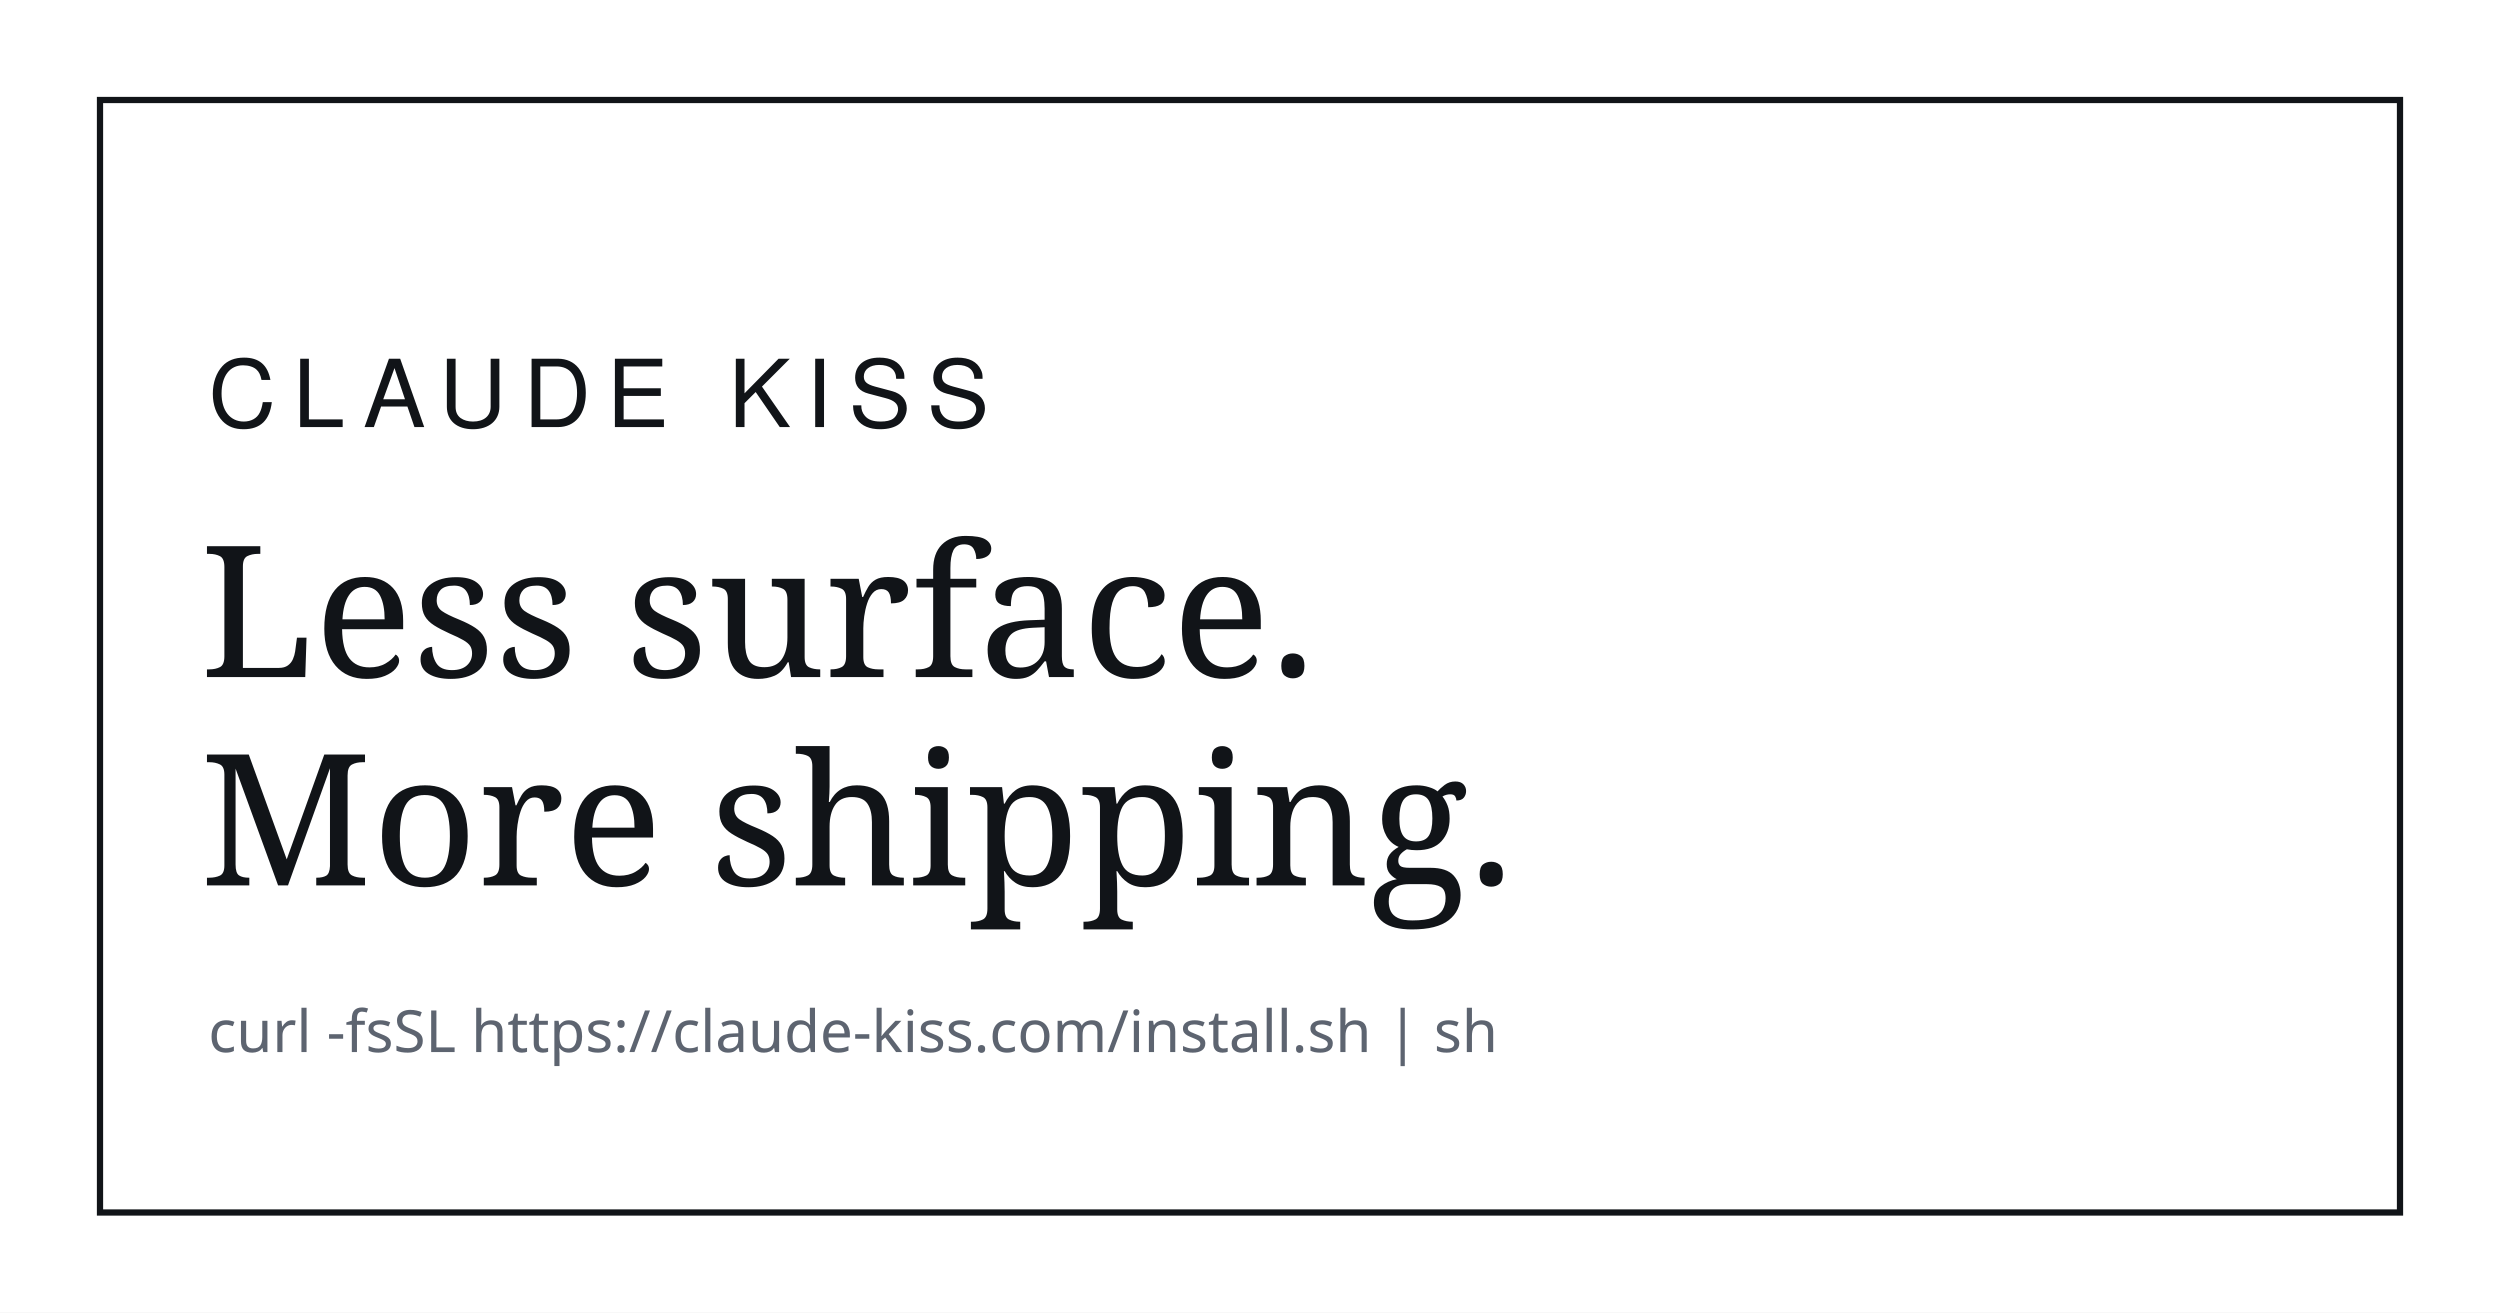
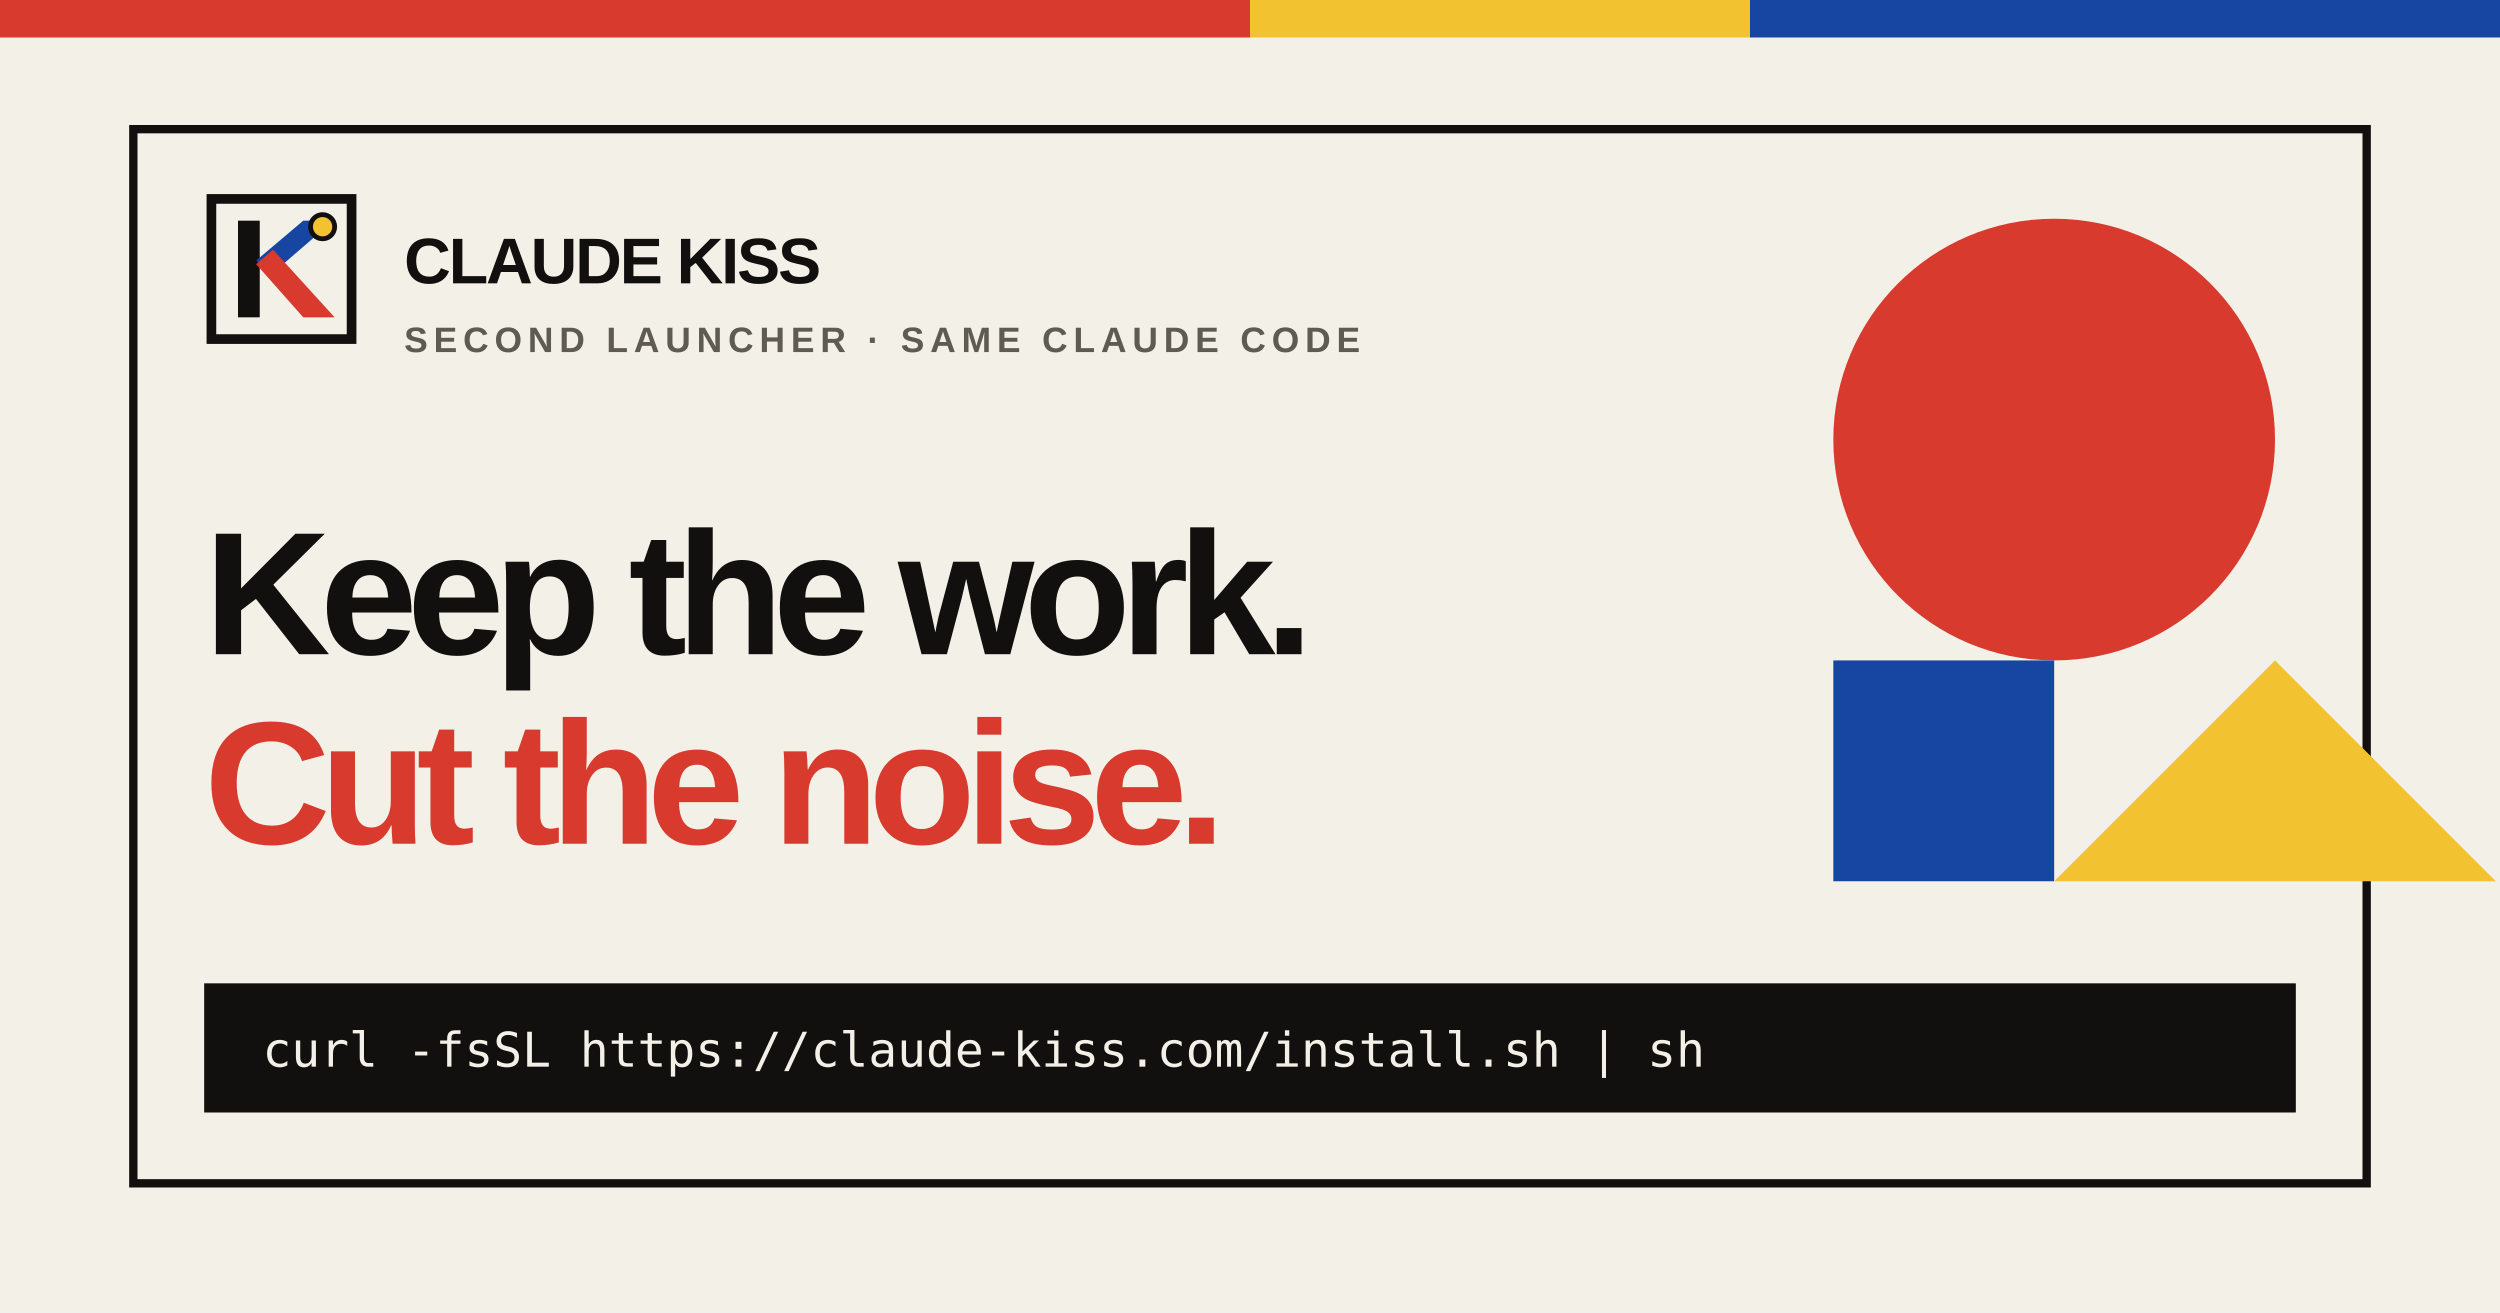
- <svg xmlns="http://www.w3.org/2000/svg" width="1200" height="630" viewBox="0 0 1200 630">
-   <rect width="1200" height="630" fill="#ffffff" />
-   <rect x="48" y="48" width="1104" height="534" fill="none" stroke="#111418" stroke-width="3" />
-   <text x="100" y="205" fill="#111418" font-family="Helvetica" font-size="45" letter-spacing="8">CLAUDE KISS</text>
-   <text x="96" y="325" fill="#111418" font-family="Georgia" font-size="88">Less surface.</text>
-   <text x="96" y="425" fill="#111418" font-family="Georgia" font-size="88">More shipping.</text>
-   <text x="100" y="505" fill="#5d6470" font-family="Menlo" font-size="28">curl -fsSL https://claude-kiss.com/install.sh | sh</text>
+ <svg xmlns="http://www.w3.org/2000/svg" width="1200" height="630" viewBox="0 0 1200 630" role="img">
+   <rect width="1200" height="630" fill="#f3f0e8" />
+   <path d="M0 0h600v18H0z" fill="#d83a2e" />
+   <path d="M600 0h240v18H600z" fill="#f2c230" />
+   <path d="M840 0h360v18H840z" fill="#1746a2" />
+   <path d="M64 62h1072v506H64z" fill="none" stroke="#11100e" stroke-width="4" />
+   <g transform="translate(98 92) scale(.58)">
+     <rect width="128" height="128" fill="#f3f0e8" />
+     <rect x="6" y="6" width="116" height="116" fill="none" stroke="#11100e" stroke-width="8" />
+     <path d="M28 24h18v80H28z" fill="#11100e" />
+     <path d="m43 57 39-33h25L56 68z" fill="#1746a2" />
+     <path d="m43 60 14-12 51 56H82z" fill="#d83a2e" />
+     <circle cx="98" cy="29" r="10" fill="#f2c230" stroke="#11100e" stroke-width="4" />
+   </g>
+   <text x="194" y="136" fill="#11100e" font-family="Arial, Helvetica, sans-serif" font-size="31" font-weight="800" letter-spacing="-1">CLAUDE KISS</text>
+   <text x="194" y="169" fill="#5f5b53" font-family="Arial, Helvetica, sans-serif" font-size="17" font-weight="700" letter-spacing="2.8">SECOND LAUNCHER · SAME CLAUDE CODE</text>
+   <text x="98" y="314" fill="#11100e" font-family="Arial, Helvetica, sans-serif" font-size="84" font-weight="800" letter-spacing="-5">Keep the work.</text>
+   <text x="98" y="405" fill="#d83a2e" font-family="Arial, Helvetica, sans-serif" font-size="84" font-weight="800" letter-spacing="-5">Cut the noise.</text>
+   <g transform="translate(880 105)">
+     <circle cx="106" cy="106" r="106" fill="#d83a2e" />
+     <rect x="0" y="212" width="106" height="106" fill="#1746a2" />
+     <path d="m106 318 106-106 106 106z" fill="#f2c230" />
+   </g>
+   <rect x="98" y="472" width="1004" height="62" fill="#11100e" />
+   <text x="126" y="512" fill="#f3f0e8" font-family="Menlo, Consolas, monospace" font-size="23">curl -fsSL https://claude-kiss.com/install.sh | sh</text>
</svg>
